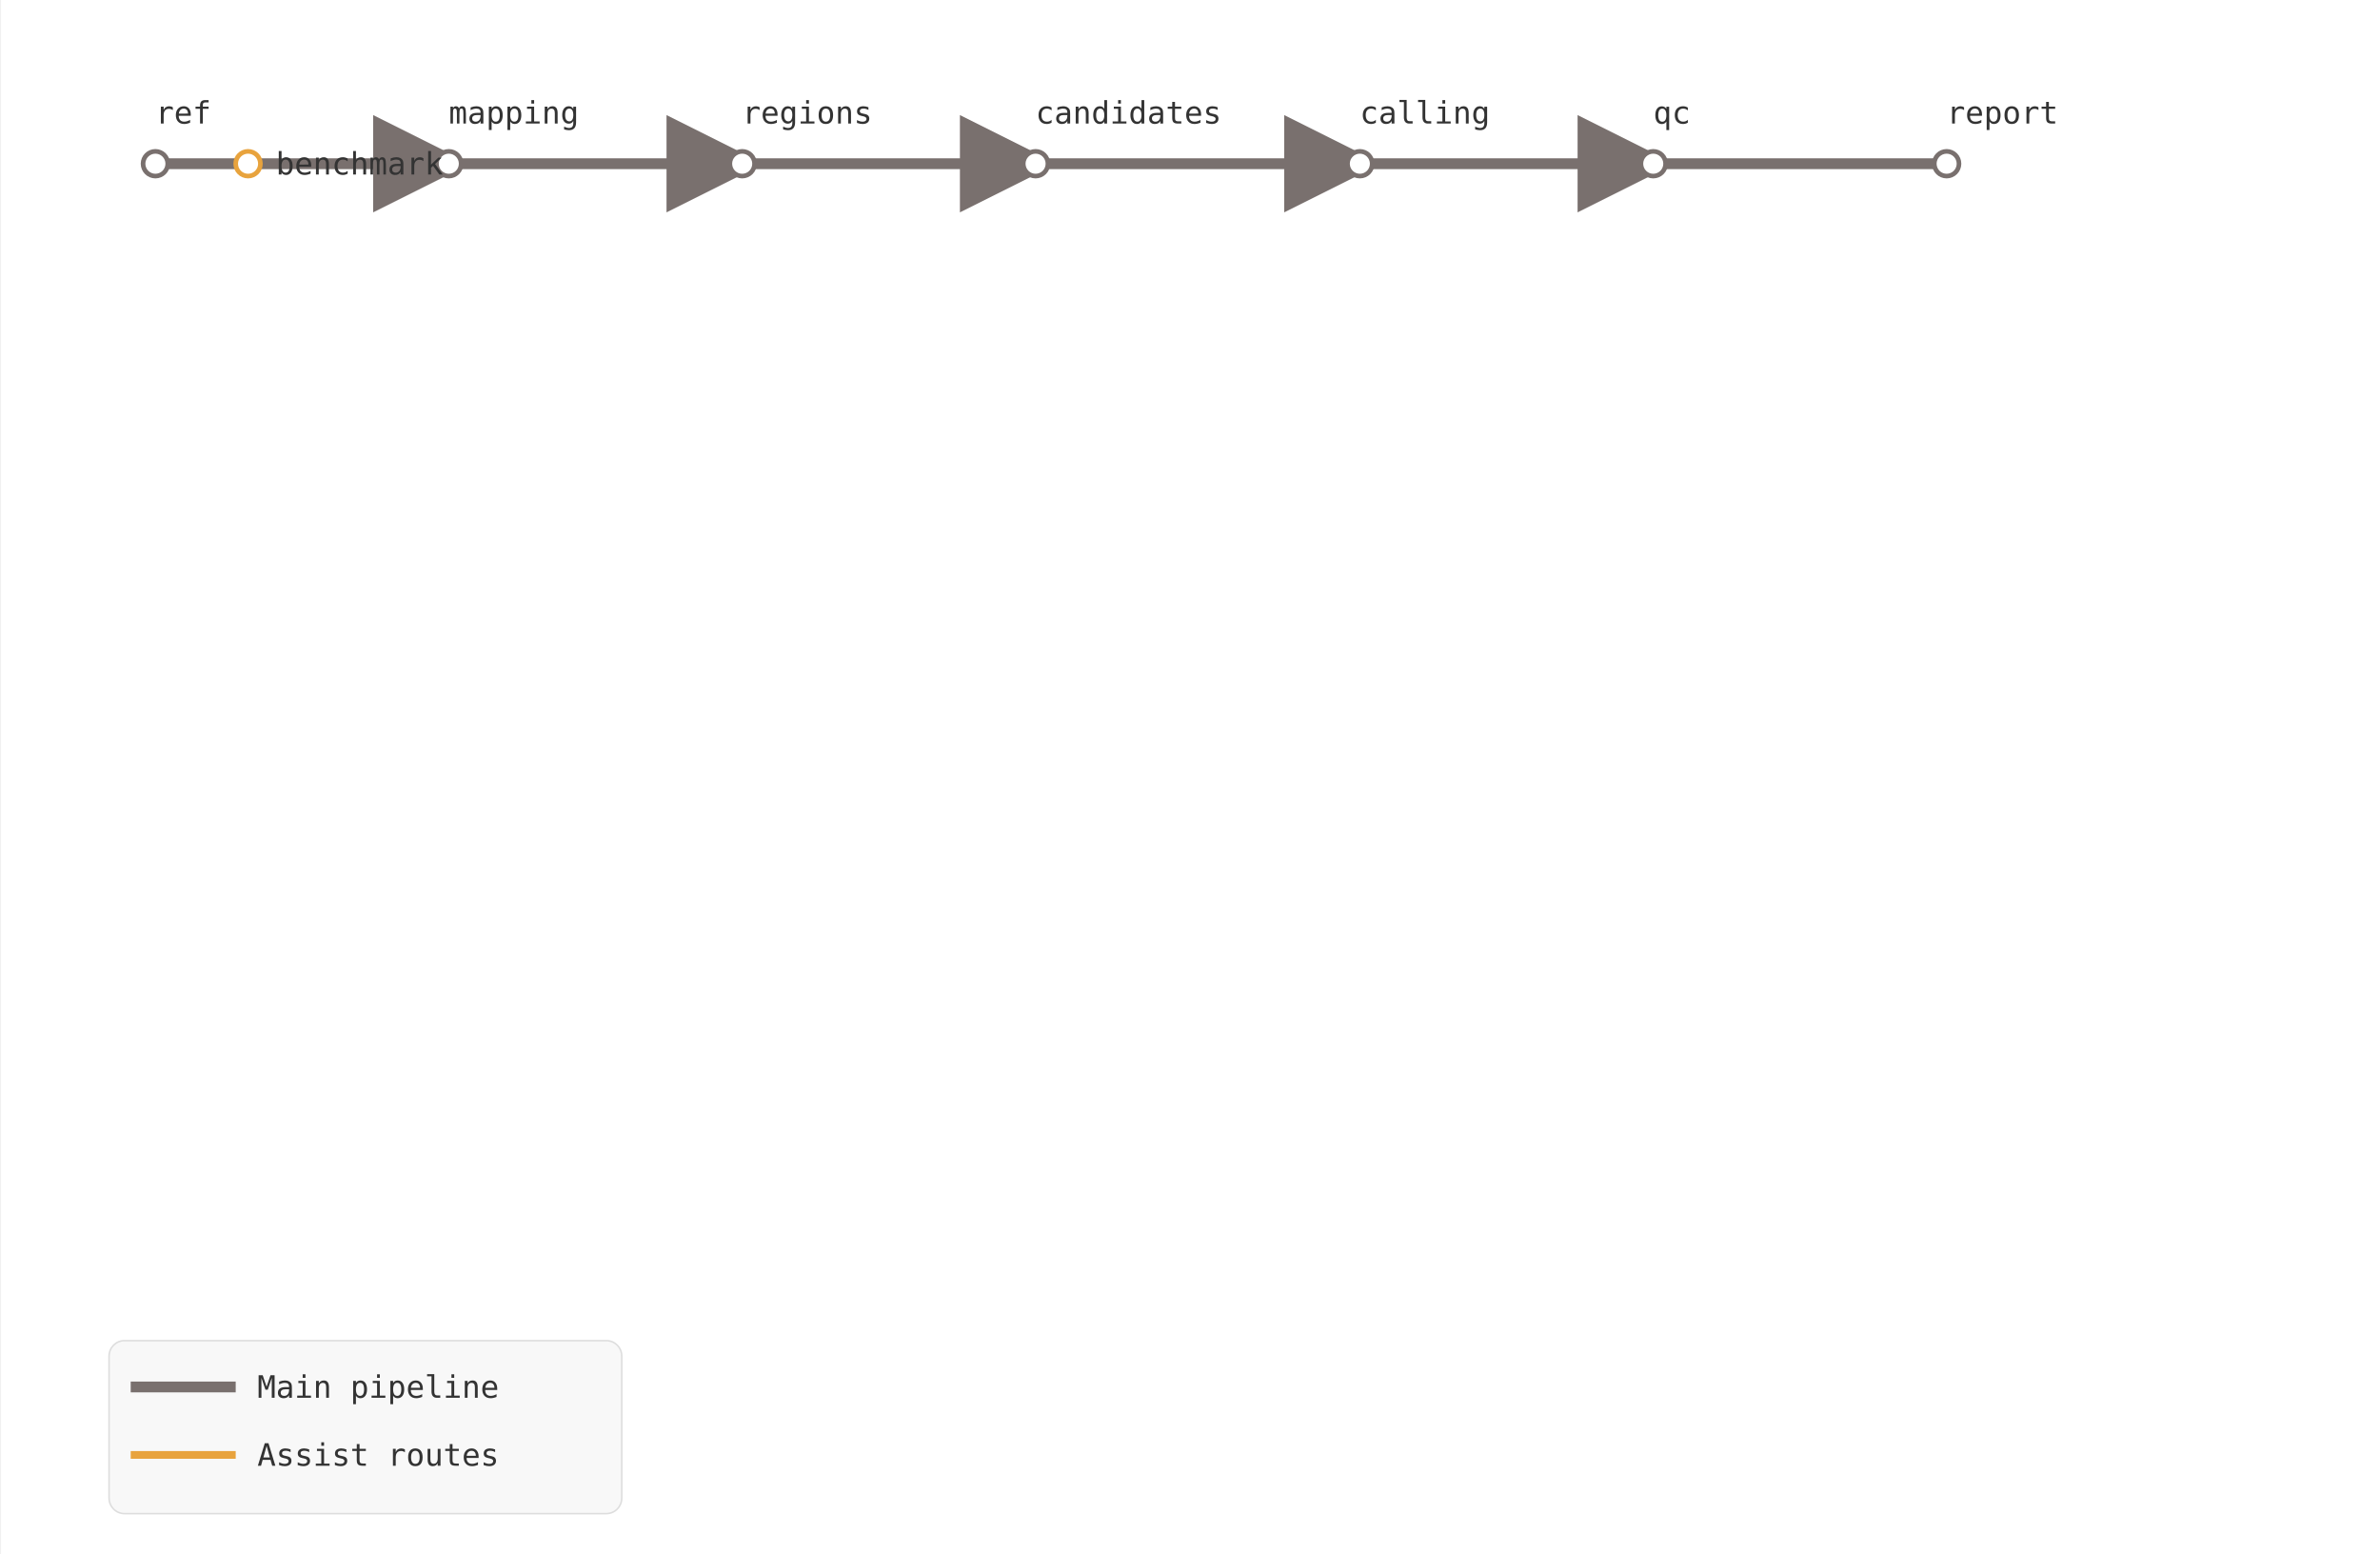
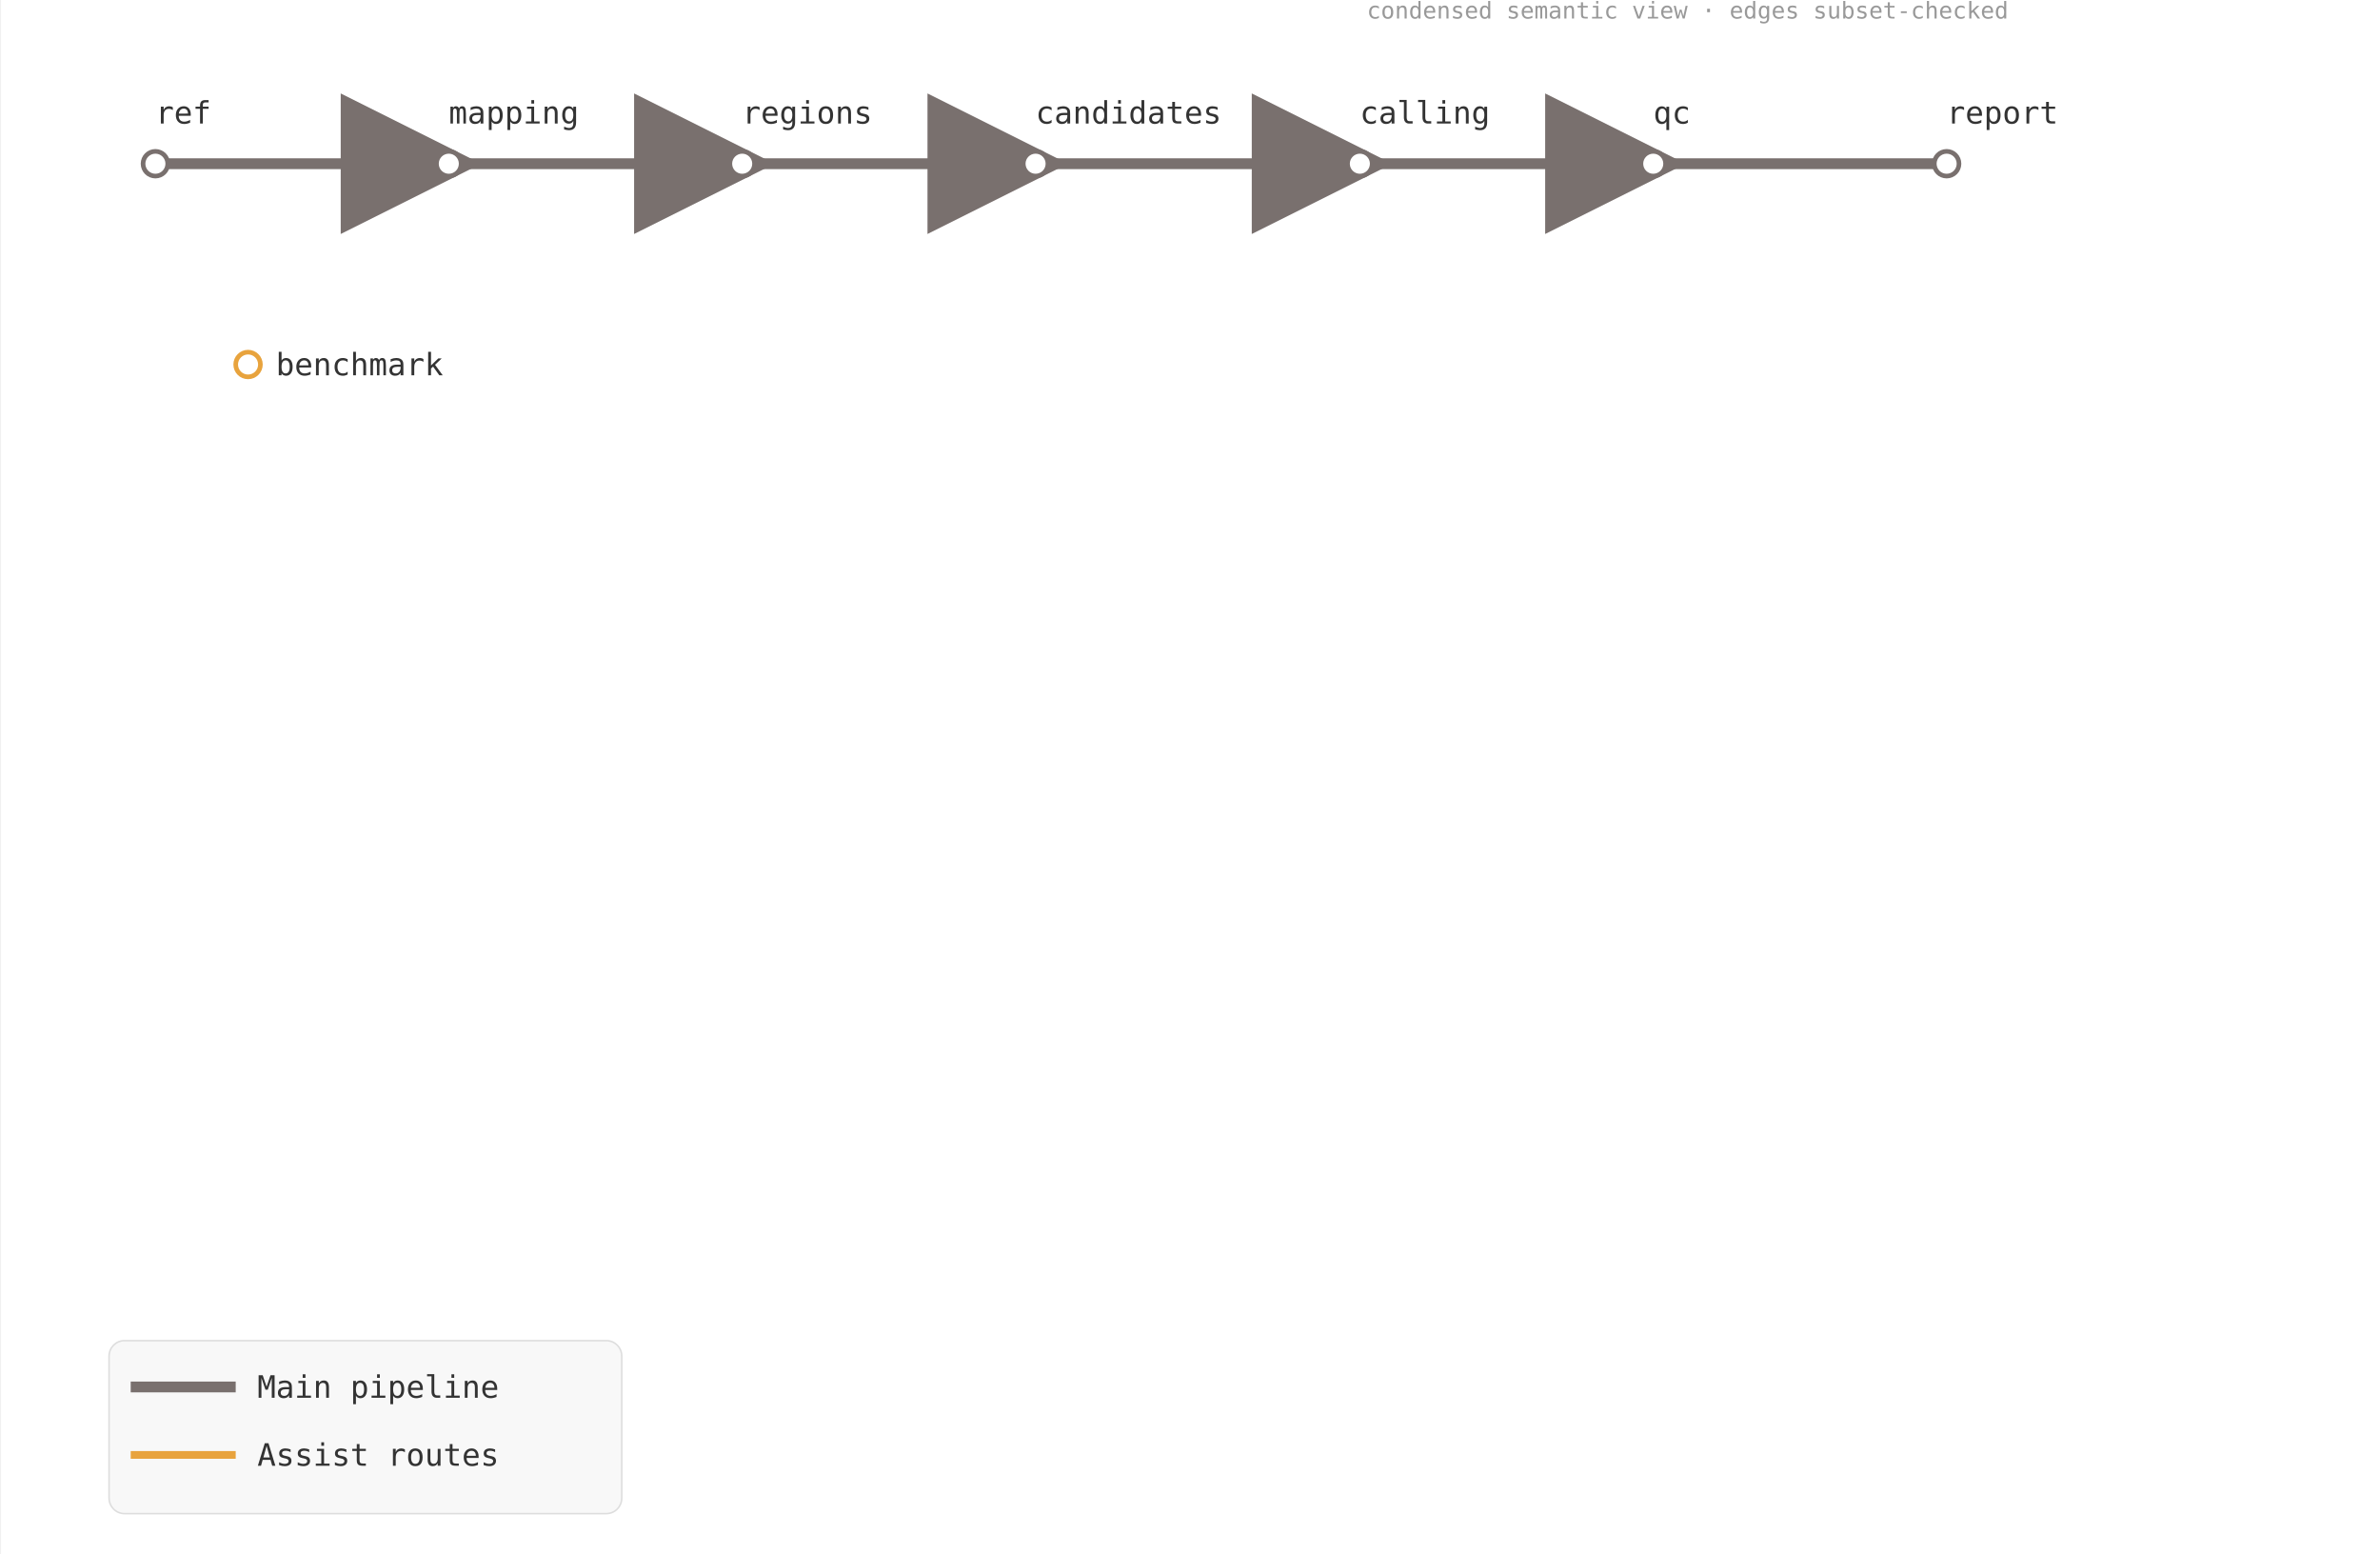
<svg xmlns="http://www.w3.org/2000/svg" width="1480" height="966" viewBox="-20 -20 1520 1006">
  <defs>
-     <marker id="arr" markerWidth="9" markerHeight="9" refX="7" refY="4.5" orient="auto">
-       <path d="M0 0 L9 4.5 L0 9 z" fill="#79706E" />
+     <marker id="arr" markerWidth="13" markerHeight="13" refX="10" refY="6.5" orient="auto">
+       <path d="M0 0 L13 6.5 L0 13 z" fill="#79706E" />
    </marker>
-     <marker id="arru" markerWidth="9" markerHeight="9" refX="7" refY="4.5" orient="auto">
-       <path d="M0 0 L9 4.5 L0 9 z" fill="#E8A33D" />
+     <marker id="arru" markerWidth="13" markerHeight="13" refX="10" refY="6.5" orient="auto">
+       <path d="M0 0 L13 6.5 L0 13 z" fill="#E8A33D" />
    </marker>
  </defs>
  <rect x="-30" y="-30" width="1560" height="1046" fill="#ffffff" />
+   <text x="1270" y="-8" font-size="15" fill="#999999" font-family="JetBrains Mono, Menlo, monospace" text-anchor="end">condensed semantic view · edges subset-checked</text>
  <path d="M 70 86 L 260 86 L 450 86 L 640 86 L 850 86 L 1040 86 L 1230 86" fill="none" stroke="#79706E" stroke-width="7" marker-mid="url(#arr)" />
  <circle cx="70" cy="86" r="8" fill="#ffffff" stroke="#79706E" stroke-width="3" />
  <text x="70" y="60" font-size="20" fill="#333333" font-family="JetBrains Mono, Menlo, monospace">ref</text>
  <circle cx="260" cy="86" r="8" fill="#ffffff" stroke="#79706E" stroke-width="3" />
  <text x="260" y="60" font-size="20" fill="#333333" font-family="JetBrains Mono, Menlo, monospace">mapping</text>
  <circle cx="450" cy="86" r="8" fill="#ffffff" stroke="#79706E" stroke-width="3" />
  <text x="450" y="60" font-size="20" fill="#333333" font-family="JetBrains Mono, Menlo, monospace">regions</text>
  <circle cx="640" cy="86" r="8" fill="#ffffff" stroke="#79706E" stroke-width="3" />
  <text x="640" y="60" font-size="20" fill="#333333" font-family="JetBrains Mono, Menlo, monospace">candidates</text>
  <circle cx="850" cy="86" r="8" fill="#ffffff" stroke="#79706E" stroke-width="3" />
  <text x="850" y="60" font-size="20" fill="#333333" font-family="JetBrains Mono, Menlo, monospace">calling</text>
  <circle cx="1040" cy="86" r="8" fill="#ffffff" stroke="#79706E" stroke-width="3" />
  <text x="1040" y="60" font-size="20" fill="#333333" font-family="JetBrains Mono, Menlo, monospace">qc</text>
  <circle cx="1230" cy="86" r="8" fill="#ffffff" stroke="#79706E" stroke-width="3" />
  <text x="1230" y="60" font-size="20" fill="#333333" font-family="JetBrains Mono, Menlo, monospace">report</text>
-   <circle cx="130" cy="86" r="8" fill="#ffffff" stroke="#E8A33D" stroke-width="3" />
-   <text x="148" y="93" font-size="20" fill="#333333" font-family="JetBrains Mono, Menlo, monospace">benchmark</text>
+   <circle cx="130" cy="216" r="8" fill="#ffffff" stroke="#E8A33D" stroke-width="3" />
+   <text x="148" y="223" font-size="20" fill="#333333" font-family="JetBrains Mono, Menlo, monospace">benchmark</text>
  <rect x="40" y="848" width="332" height="112" rx="10" fill="#f8f8f8" stroke="#dddddd" />
  <path d="M 54 878 L 122 878" stroke="#79706E" stroke-width="7" />
  <text x="136" y="885" font-size="20" fill="#333333" font-family="JetBrains Mono, Menlo, monospace">Main pipeline</text>
  <path d="M 54 922 L 122 922" stroke="#E8A33D" stroke-width="5" />
  <text x="136" y="929" font-size="20" fill="#333333" font-family="JetBrains Mono, Menlo, monospace">Assist routes</text>
</svg>
